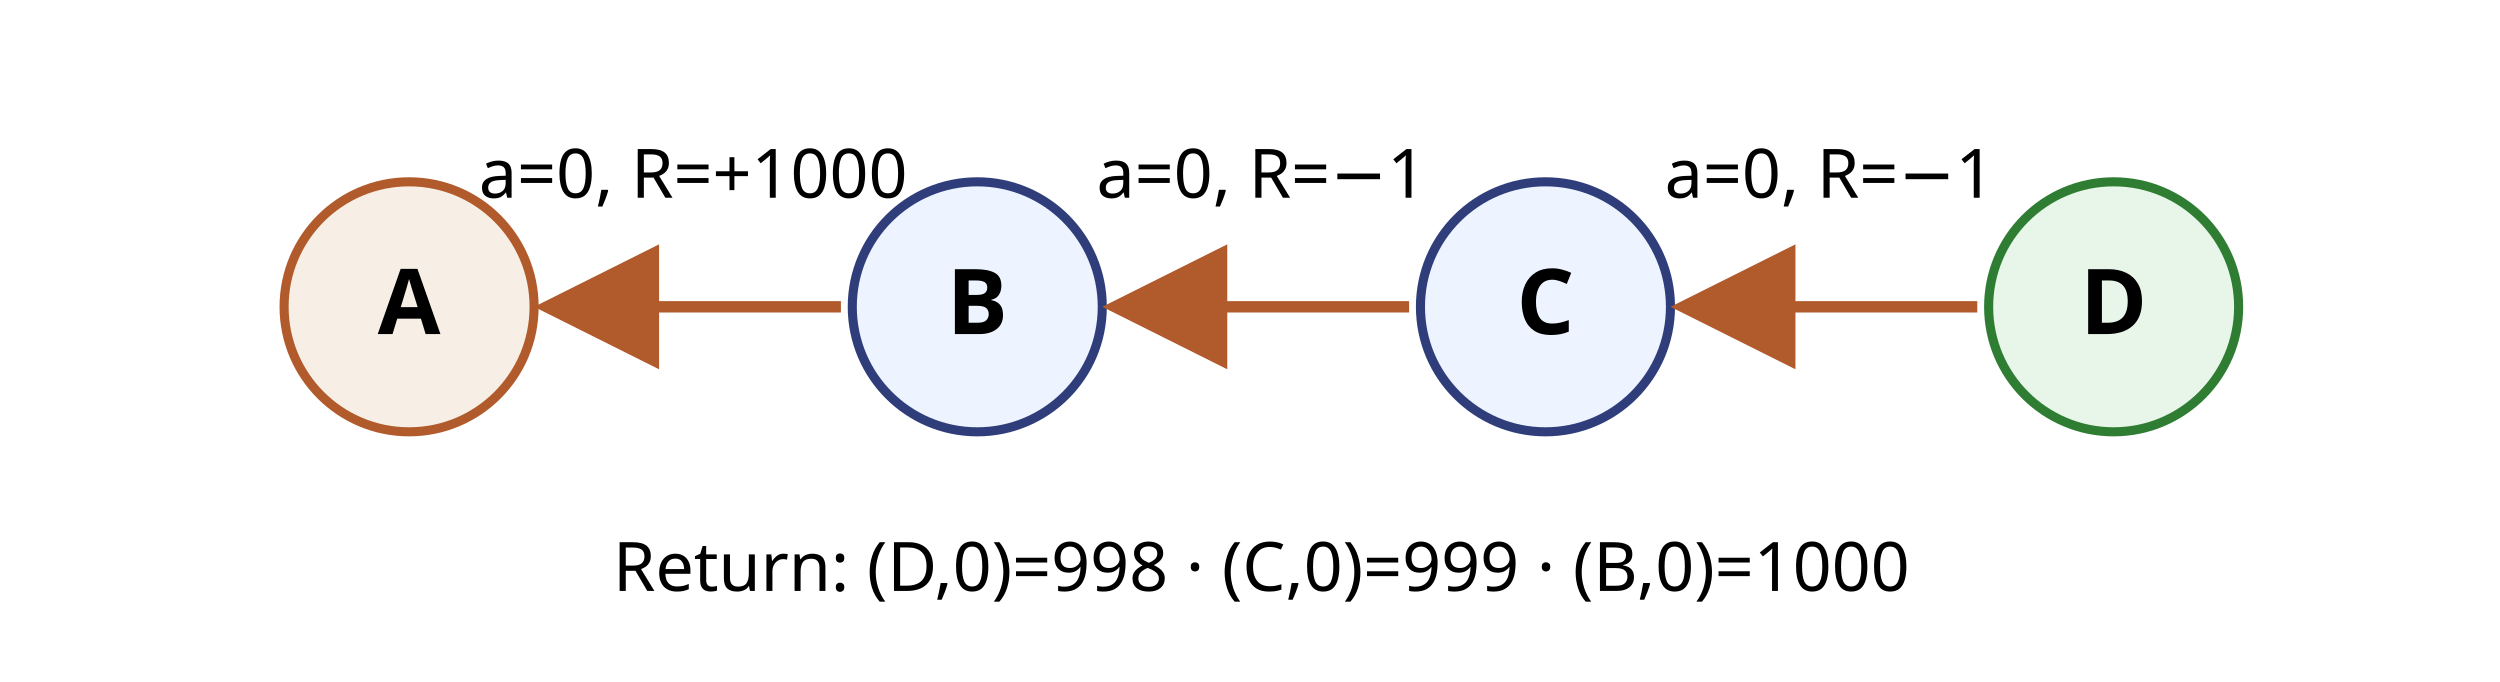
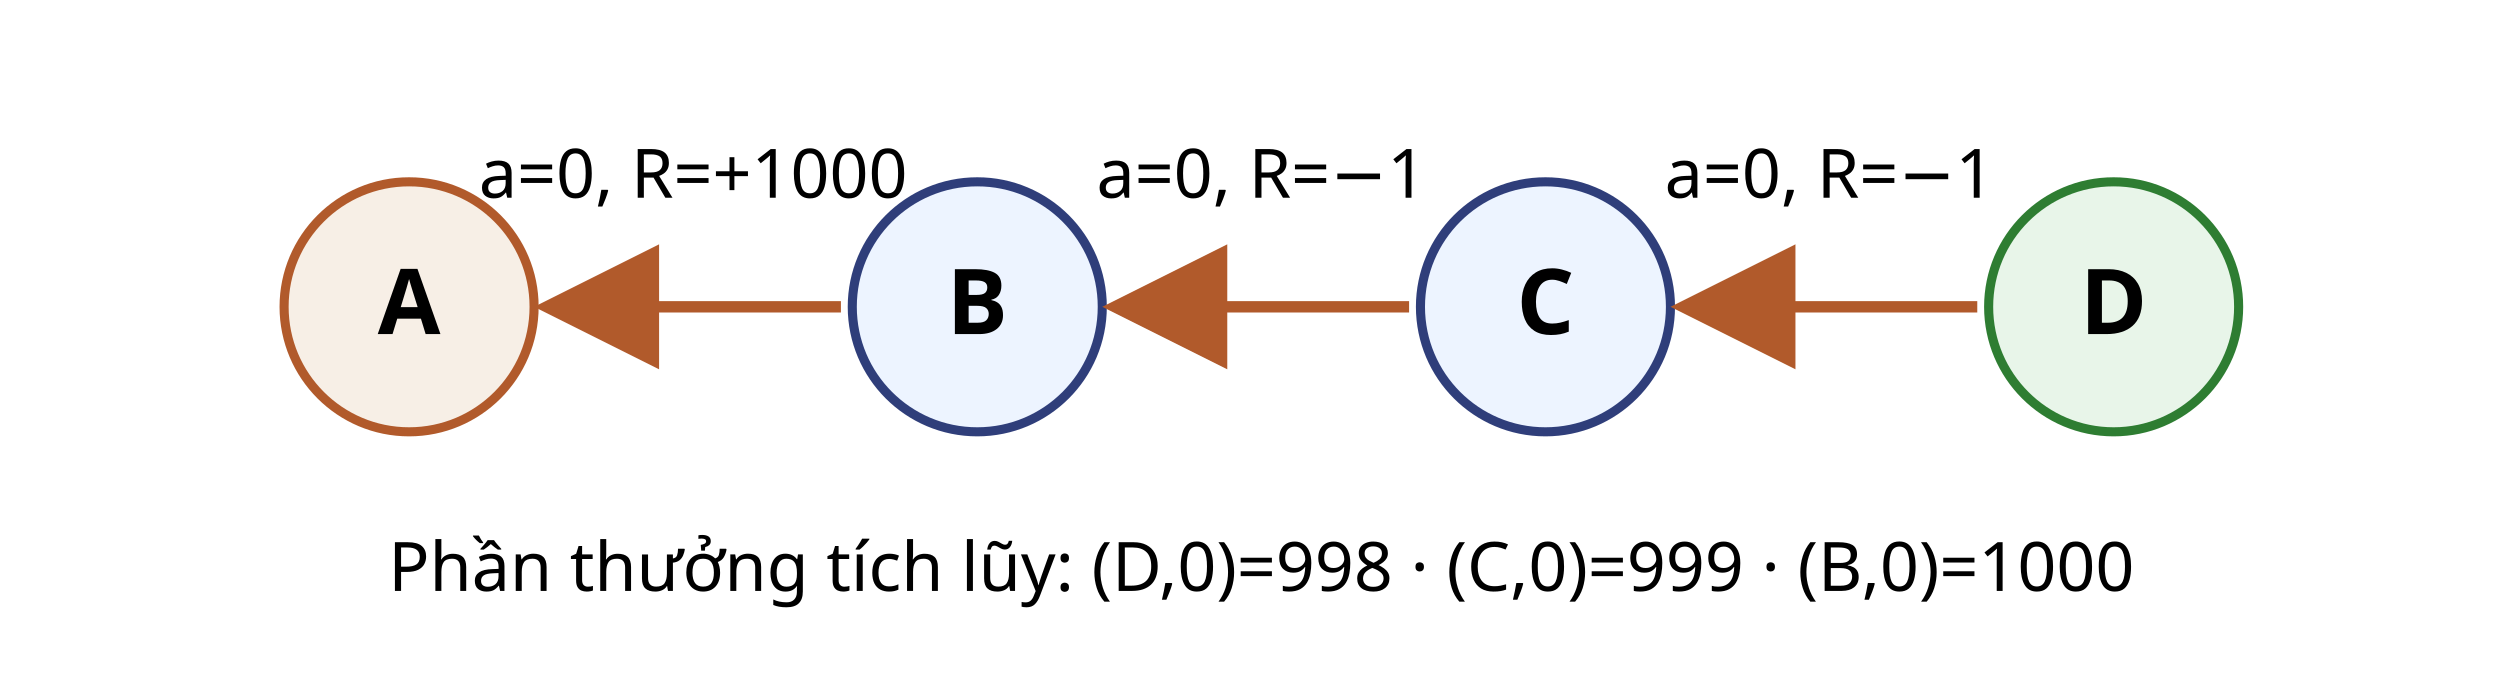
<svg xmlns="http://www.w3.org/2000/svg" viewBox="0 0 1100 300" role="img" aria-labelledby="title desc">
  <defs>
    <marker id="ar" markerWidth="11" markerHeight="11" refX="9" refY="5.5" orient="auto">
      <path d="M0 0L11 5.5L0 11Z" fill="#B15A2B" />
    </marker>
  </defs>
  <g font-family="sans-serif" text-anchor="middle">
    <circle cx="930" cy="135" r="55" fill="#E8F5E9" stroke="#2E7D32" stroke-width="4" />
    <text x="930" y="147" font-size="40" font-weight="700">D</text>
    <circle cx="680" cy="135" r="55" fill="#EDF4FF" stroke="#2F3E7A" stroke-width="4" />
    <text x="680" y="147" font-size="40" font-weight="700">C</text>
    <circle cx="430" cy="135" r="55" fill="#EDF4FF" stroke="#2F3E7A" stroke-width="4" />
    <text x="430" y="147" font-size="40" font-weight="700">B</text>
    <circle cx="180" cy="135" r="55" fill="#F7EFE6" stroke="#B15A2B" stroke-width="4" />
    <text x="180" y="147" font-size="40" font-weight="700">A</text>
    <text x="805" y="87" font-size="30">a=0, R=−1</text>
    <text x="555" y="87" font-size="30">a=0, R=−1</text>
    <text x="305" y="87" font-size="30">a=0, R=+1000</text>
-     <text x="555" y="260" font-size="30">Return: (D,0)=998 · (C,0)=999 · (B,0)=1000</text>
+     <text x="555" y="260" font-size="30">Phần thưởng tích lũy: (D,0)=998 · (C,0)=999 · (B,0)=1000</text>
  </g>
  <g stroke="#B15A2B" stroke-width="5" marker-end="url(#ar)">
    <path d="M870 135H745" />
    <path d="M620 135H495" />
    <path d="M370 135H245" />
  </g>
</svg>
